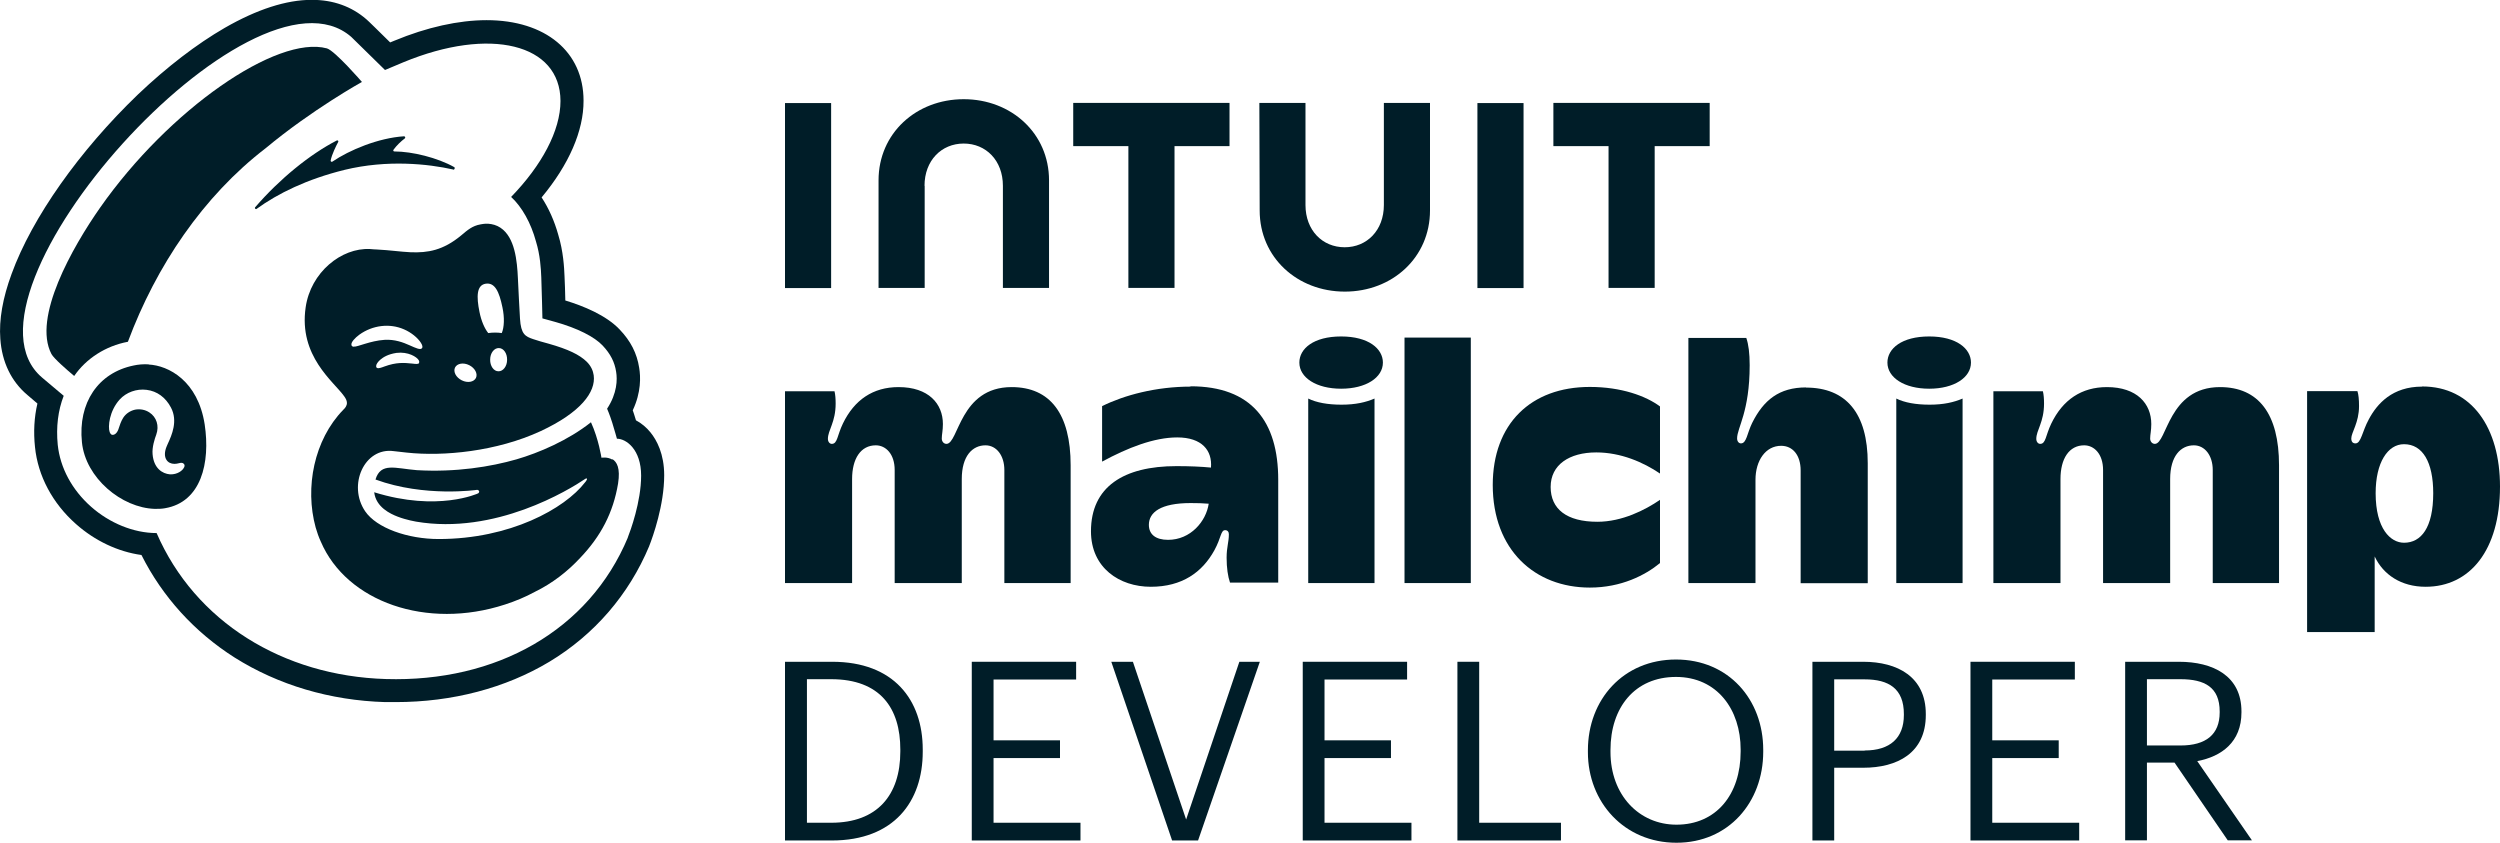
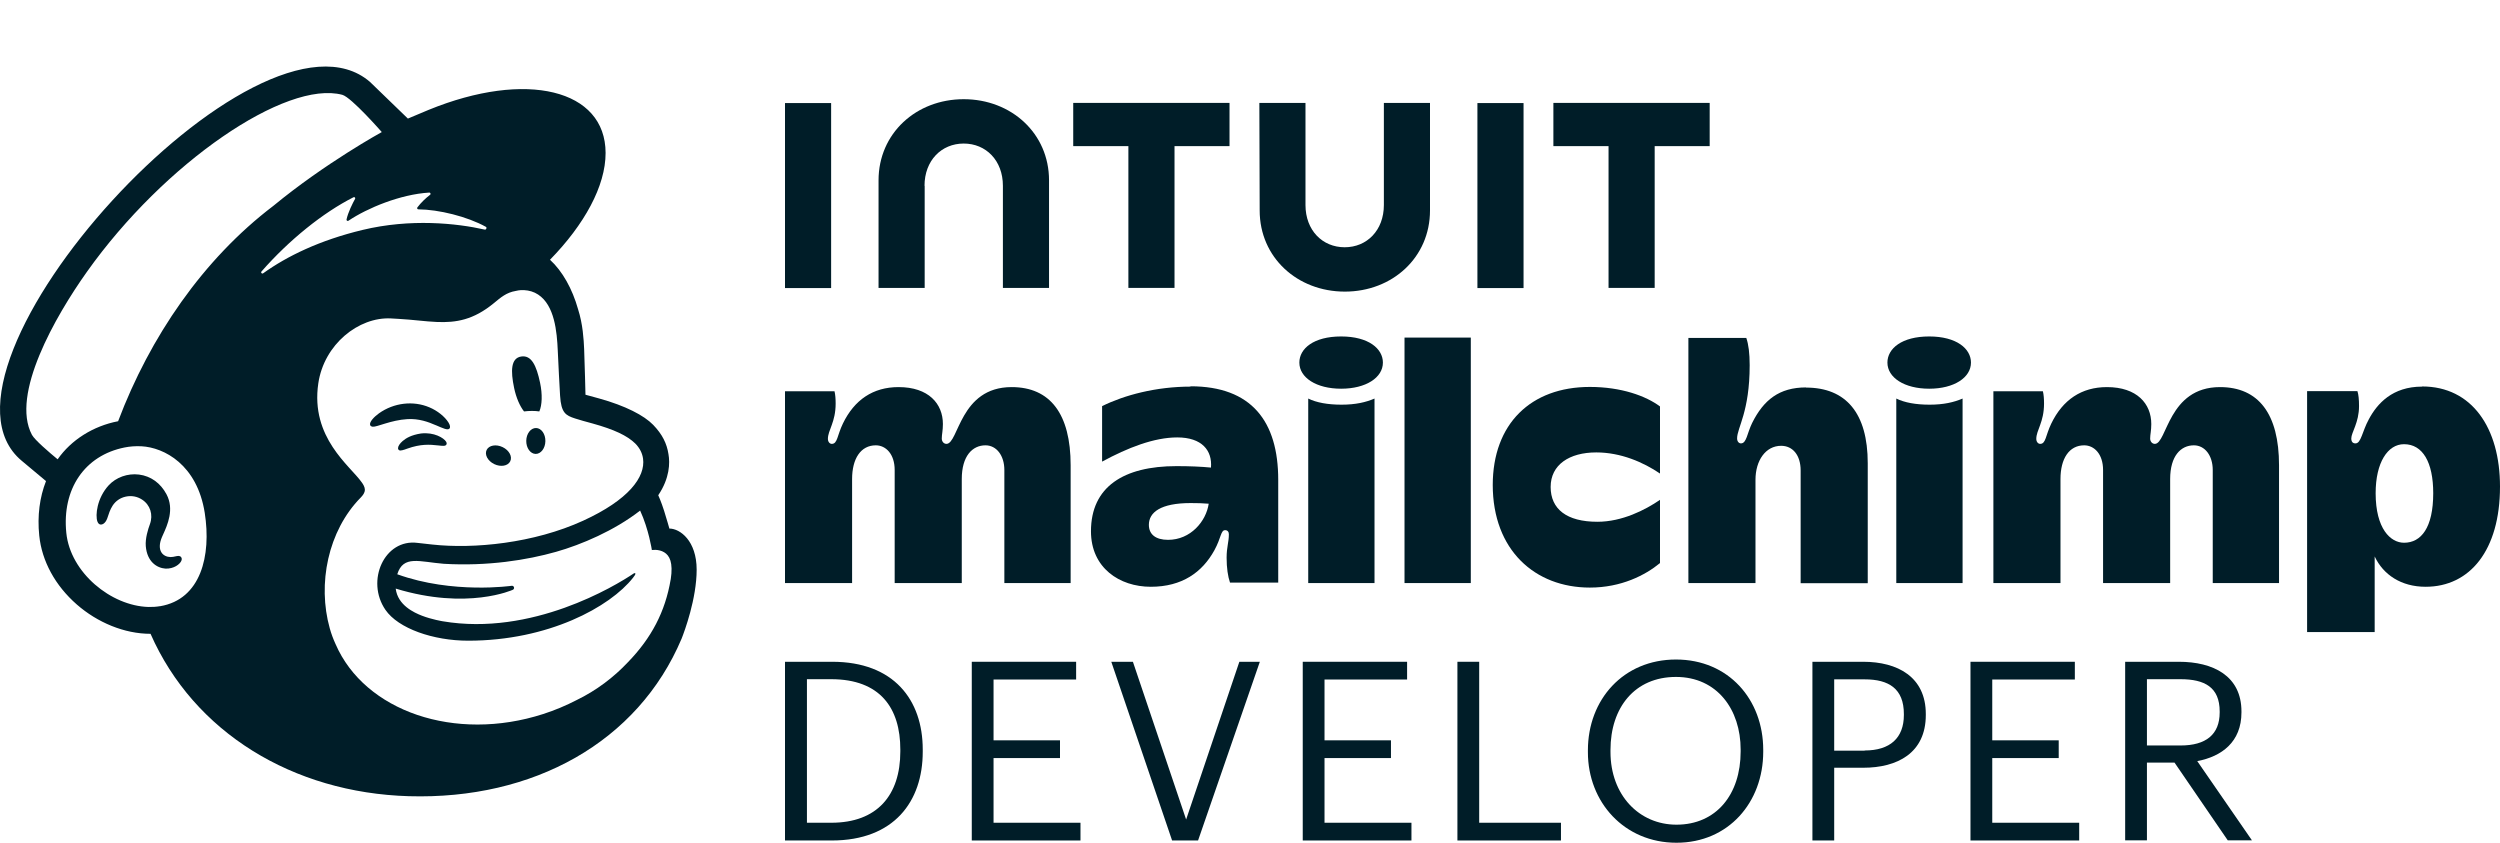
<svg xmlns="http://www.w3.org/2000/svg" id="Layer_2" data-name="Layer 2" viewBox="0 0 155 52.25">
  <g id="Layer_1-2" data-name="Layer 1">
    <g>
-       <g>
-         <path d="M9.22,22.59c-.34-.02-.66,.01-.93,.07-2.21,.45-3.46,2.32-3.21,4.76,.22,2.21,2.46,4.07,4.52,4.13,.21,0,.43,0,.63-.04,2.24-.38,2.82-2.81,2.46-5.2-.42-2.7-2.24-3.65-3.48-3.71Zm2.19,6.39c-.08,.19-.41,.45-.87,.43-.48-.04-1.01-.38-1.08-1.25-.04-.43,.13-.95,.23-1.22,.19-.53,.02-1.08-.43-1.37-.26-.17-.58-.23-.89-.17-.3,.07-.56,.24-.73,.5-.14,.22-.22,.48-.27,.63-.01,.04-.02,.07-.03,.09-.1,.27-.26,.35-.37,.34-.05,0-.12-.04-.17-.17-.12-.34-.02-1.31,.62-2.02,.41-.45,1.05-.68,1.67-.6,.65,.08,1.18,.47,1.51,1.1,.44,.83,.05,1.71-.19,2.23-.03,.06-.05,.11-.07,.16-.15,.35-.15,.65-.02,.85,.1,.16,.28,.25,.5,.25,.1,0,.19-.02,.27-.04,.12-.03,.23-.05,.31,.04,.03,.03,.07,.1,.02,.21Z" style="fill: #001d28;" />
-         <path d="M40.34,26.82c-.26-.32-.57-.58-.91-.76-.03-.09-.06-.19-.09-.29-.04-.12-.07-.23-.11-.33,.53-1.12,.49-2.09,.4-2.63-.14-.91-.53-1.67-1.22-2.39-.84-.88-2.24-1.45-3.36-1.79-.01-.53-.03-1.13-.05-1.51-.02-.5-.07-1.53-.39-2.57-.24-.86-.59-1.64-1.03-2.31,1.69-2.03,2.61-4.13,2.6-6,0-3.03-2.36-4.99-6.01-4.99-1.73,0-3.71,.44-5.71,1.27,0,0-.11,.05-.27,.11-.61-.6-1.41-1.39-1.47-1.43-.92-.8-2.06-1.21-3.39-1.21-1.58,0-3.4,.59-5.4,1.74-1.73,1-3.58,2.42-5.37,4.12C4.93,9.34,1.99,13.49,.72,16.98,.17,18.47-.07,19.83,.02,21.01c.1,1.44,.68,2.64,1.68,3.48l.62,.53c-.2,.85-.25,1.76-.15,2.7,.18,1.78,1.08,3.48,2.54,4.77,1.17,1.04,2.61,1.72,4.06,1.92,1.3,2.59,3.29,4.78,5.78,6.36,2.7,1.7,5.92,2.66,9.33,2.76,.22,0,.44,0,.65,0h0c3.52,0,6.81-.87,9.53-2.5,2.79-1.68,4.93-4.16,6.19-7.17,0-.01,0-.02,.01-.03,.22-.56,.92-2.52,.92-4.36,0-1.33-.46-2.18-.85-2.66Zm-1.41,6.5c-2.41,5.77-8.16,8.99-15.01,8.78-6.38-.19-11.83-3.56-14.21-9.05-1.44,0-2.93-.63-4.06-1.63-1.19-1.05-1.92-2.42-2.07-3.84-.11-1.11,.02-2.14,.37-3.04l-1.34-1.13C-3.5,18.23,15.65-3.06,21.78,2.29c.03,.03,2.08,2.04,2.09,2.05,0,0,1.13-.48,1.14-.48,5.37-2.22,9.73-1.15,9.74,2.4,0,1.85-1.17,4-3.06,5.95,.68,.63,1.23,1.62,1.54,2.76,.26,.84,.31,1.69,.33,2.23,.03,.75,.07,2.51,.07,2.54,.05,.01,.59,.16,.76,.21,1.44,.4,2.47,.94,2.97,1.47,.5,.53,.75,1.04,.84,1.63,.08,.48,.07,1.33-.56,2.29,0,0,.16,.36,.32,.87,.16,.51,.27,.93,.29,.99,.58,0,1.5,.67,1.5,2.29s-.67,3.44-.83,3.84Z" style="fill: #001d28;" />
-         <path d="M37.97,28.5c-.31-.19-.68-.12-.68-.12,0,0-.17-1.15-.65-2.2-1.41,1.12-3.24,1.9-4.62,2.3-1.6,.46-3.76,.81-6.18,.67-1.34-.11-2.23-.5-2.56,.58,3.06,1.12,6.3,.64,6.3,.64,.06,0,.12,.04,.13,.1,0,.05-.03,.1-.07,.12,0,0-2.49,1.16-6.44-.07,.11,.93,1.01,1.34,1.45,1.51,.54,.21,1.14,.31,1.14,.31,4.9,.84,9.48-1.96,10.51-2.66,.08-.05,.13,0,.07,.09-.06,.09-.06,.1-.1,.14-1.26,1.63-4.65,3.51-9.07,3.51-1.92,0-3.85-.68-4.56-1.72-1.1-1.62-.05-3.98,1.77-3.73,0,0,.62,.07,.8,.09,2.28,.25,5.59-.07,8.31-1.33,2.49-1.16,3.43-2.43,3.29-3.46-.04-.28-.16-.57-.43-.84-.45-.44-1.16-.78-2.36-1.12-.4-.11-.66-.18-.95-.28-.51-.17-.77-.31-.83-1.27-.03-.42-.1-1.9-.13-2.51-.05-1.07-.18-2.53-1.08-3.13-.24-.16-.5-.23-.77-.25-.27-.01-.41,.04-.46,.04-.52,.09-.82,.36-1.2,.68-1.13,.94-2.08,1.09-3.14,1.05-.63-.03-1.3-.13-2.07-.17-.15,0-.3-.02-.45-.03-1.77-.09-3.68,1.44-3.99,3.62-.44,3.03,1.75,4.6,2.39,5.51,.08,.11,.17,.26,.17,.41,0,.18-.11,.32-.23,.43,0,0,0,0,0,0-1.81,1.86-2.39,4.82-1.71,7.29,.09,.31,.19,.6,.32,.88,1.6,3.74,6.57,5.48,11.42,3.9,.65-.21,1.27-.47,1.84-.78,1.09-.53,2.04-1.27,2.82-2.11,1.29-1.35,2.05-2.81,2.35-4.61,.15-.96-.07-1.34-.36-1.52Zm-6.53-6.19c0,.4-.25,.72-.54,.71-.29,0-.52-.33-.51-.73,0-.4,.25-.72,.54-.71,.29,0,.52,.33,.51,.73Zm-1.33-4.72c.57-.09,.84,.49,1.04,1.46,.14,.65,.11,1.25-.04,1.6-.26-.04-.55-.04-.84,0-.23-.29-.43-.75-.54-1.3-.2-.97-.18-1.67,.38-1.76Zm-1.9,5.2c.13-.26,.52-.33,.88-.15,.36,.18,.54,.53,.42,.79-.13,.26-.52,.33-.88,.15-.36-.18-.54-.53-.42-.79Zm-2.22-.29c-.06,.09-.18,.07-.45,.04-.48-.05-.96-.09-1.7,.18,0,0-.27,.11-.39,.11-.03,0-.06-.01-.09-.03-.02-.01-.04-.04-.04-.1,0-.11,.1-.26,.26-.4,.19-.16,.48-.34,1-.42,.73-.09,1.26,.25,1.38,.45,.05,.09,.03,.14,.02,.17Zm-4.05-1c-.1-.01-.14-.05-.15-.11-.04-.17,.22-.44,.49-.64,.82-.59,1.88-.72,2.77-.33,.44,.19,.85,.52,1.05,.84,.1,.16,.12,.28,.05,.34-.1,.1-.35-.01-.75-.19s-.93-.38-1.56-.34c-.9,.06-1.68,.45-1.9,.42Z" style="fill: #001d28;" />
-         <path d="M28.1,10.52c.08,.02,.13-.12,.06-.16-1.03-.58-2.6-.97-3.71-.97-.06,0-.09-.06-.05-.11,.19-.26,.46-.52,.7-.7,.05-.04,.02-.13-.05-.13-1.59,.1-3.4,.86-4.44,1.57-.05,.04-.12-.01-.11-.07,.08-.39,.34-.91,.47-1.15,.03-.06-.03-.12-.09-.09-1.67,.86-3.54,2.38-5.06,4.14-.05,.06,.03,.15,.09,.1,1.31-.95,3.11-1.84,5.46-2.42,2.64-.64,5.18-.37,6.73-.02Z" style="fill: #001d28;" />
-         <path d="M22.44,5.08s-1.67-1.93-2.17-2.08c-3.1-.84-9.79,3.78-14.06,9.87-1.73,2.47-4.2,6.83-3.02,9.08,.15,.28,.97,.99,1.41,1.36,.74-1.08,1.95-1.86,3.33-2.12,1.75-4.7,4.67-9.03,8.54-12,2.87-2.39,5.97-4.11,5.97-4.11Z" style="fill: #001d28;" />
+       <g transform="translate(0 4.125) scale(1.0284)">
+         <path d="M31.593 20.793C31.918 20.754 32.23 20.752 32.515 20.793C32.681 20.417 32.71 19.771 32.56 19.065C32.338 18.018 32.038 17.385 31.419 17.483C30.799 17.582 30.776 18.34 30.997 19.387C31.122 19.976 31.344 20.479 31.591 20.791L31.593 20.793Z" fill="#001d28" />
+         <path d="M26.271 21.621C26.715 21.813 26.988 21.941 27.093 21.83C27.162 21.761 27.141 21.628 27.035 21.458C26.817 21.106 26.367 20.747 25.889 20.547C24.912 20.131 23.747 20.269 22.848 20.907C22.551 21.121 22.27 21.419 22.311 21.599C22.325 21.658 22.369 21.702 22.473 21.715C22.717 21.742 23.573 21.316 24.557 21.257C25.253 21.215 25.828 21.429 26.271 21.623V21.621Z" fill="#001d28" />
+         <path d="M25.378 22.123C24.799 22.212 24.482 22.401 24.277 22.576C24.103 22.725 23.994 22.892 23.996 23.01C23.996 23.066 24.022 23.098 24.04 23.114C24.066 23.138 24.098 23.15 24.136 23.15C24.265 23.15 24.559 23.034 24.559 23.034C25.362 22.749 25.893 22.784 26.418 22.843C26.708 22.875 26.846 22.894 26.909 22.794C26.928 22.766 26.95 22.705 26.892 22.613C26.757 22.395 26.174 22.03 25.378 22.123Z" fill="#001d28" />
+         <path d="M29.795 23.968C30.187 24.158 30.619 24.084 30.76 23.801C30.902 23.518 30.697 23.136 30.305 22.946C29.913 22.756 29.481 22.83 29.34 23.113C29.2 23.395 29.403 23.778 29.795 23.968Z" fill="#001d28" />
+         <path d="M32.318 21.793C31.998 21.788 31.734 22.133 31.727 22.564C31.721 22.995 31.973 23.348 32.29 23.355C32.609 23.36 32.873 23.015 32.88 22.584C32.887 22.153 32.635 21.799 32.318 21.793Z" fill="#001d28" />
+         <path d="M10.578 29.531C10.49 29.551 10.391 29.575 10.281 29.573C10.048 29.568 9.848 29.47 9.737 29.3C9.592 29.08 9.601 28.751 9.761 28.376C9.783 28.325 9.809 28.27 9.836 28.207C10.092 27.642 10.52 26.694 10.039 25.791C9.678 25.111 9.089 24.689 8.38 24.599C7.699 24.514 6.998 24.763 6.551 25.249C5.847 26.017 5.736 27.061 5.873 27.431C5.922 27.566 6.001 27.605 6.057 27.611C6.176 27.627 6.354 27.541 6.464 27.246C6.473 27.224 6.483 27.192 6.497 27.15C6.546 26.994 6.638 26.704 6.79 26.472C6.973 26.19 7.256 25.997 7.588 25.928C7.928 25.855 8.274 25.919 8.564 26.108C9.057 26.426 9.248 27.024 9.036 27.595C8.927 27.889 8.75 28.453 8.789 28.916C8.868 29.854 9.453 30.23 9.976 30.27C10.486 30.288 10.843 30.006 10.933 29.8C10.986 29.677 10.942 29.603 10.913 29.571C10.834 29.474 10.703 29.504 10.577 29.532L10.578 29.531Z" fill="#001d28" />
+         <path d="M40.356 27.857C40.337 27.79 40.209 27.334 40.037 26.783C39.863 26.233 39.684 25.845 39.684 25.845C40.381 24.815 40.393 23.894 40.301 23.372C40.202 22.725 39.929 22.173 39.38 21.604C38.831 21.035 37.705 20.451 36.126 20.013C35.945 19.962 35.35 19.801 35.297 19.786C35.294 19.752 35.253 17.856 35.217 17.041C35.191 16.454 35.14 15.534 34.85 14.63C34.506 13.406 33.907 12.334 33.158 11.649C35.224 9.536 36.513 7.207 36.51 5.21C36.505 1.37 31.726 0.208 25.838 2.614C25.831 2.617 24.6 3.133 24.591 3.138C24.586 3.133 22.337 0.954 22.302 0.924C15.586 -4.858 -5.405 18.173 1.307 23.766L2.774 24.992C2.393 25.965 2.243 27.079 2.366 28.278C2.523 29.817 3.328 31.294 4.631 32.433C5.869 33.516 7.496 34.201 9.076 34.2C11.687 40.14 17.655 43.785 24.651 43.99C32.155 44.211 38.456 40.734 41.094 34.489C41.267 34.051 42 32.077 42 30.334C42 28.591 40.997 27.855 40.358 27.855L40.356 27.857ZM9.652 32.533C9.424 32.572 9.192 32.587 8.956 32.582C6.69 32.521 4.24 30.507 3.998 28.118C3.729 25.478 5.097 23.446 7.517 22.965C7.807 22.907 8.156 22.874 8.533 22.894C9.889 22.968 11.886 23.995 12.344 26.911C12.748 29.494 12.107 32.122 9.654 32.536L9.652 32.533ZM7.121 21.384C5.615 21.673 4.286 22.515 3.475 23.68C2.988 23.281 2.085 22.506 1.926 22.205C0.63 19.776 3.34 15.051 5.235 12.384C9.913 5.789 17.244 0.801 20.638 1.705C21.189 1.86 23.017 3.951 23.017 3.951C23.017 3.951 19.625 5.808 16.48 8.399C12.241 11.62 9.04 16.302 7.121 21.384ZM15.765 12.356C17.428 10.458 19.476 8.808 21.311 7.881C21.375 7.849 21.443 7.916 21.407 7.978C21.262 8.239 20.981 8.796 20.892 9.219C20.878 9.285 20.952 9.335 21.008 9.296C22.149 8.529 24.136 7.705 25.877 7.599C25.952 7.594 25.988 7.69 25.928 7.734C25.664 7.934 25.374 8.212 25.163 8.493C25.127 8.541 25.161 8.61 25.221 8.61C26.444 8.618 28.168 9.041 29.292 9.664C29.369 9.706 29.314 9.85 29.229 9.832C27.528 9.446 24.745 9.155 21.854 9.852C19.273 10.473 17.303 11.433 15.866 12.465C15.792 12.517 15.705 12.423 15.765 12.356ZM40.433 30.925C40.107 32.874 39.268 34.456 37.857 35.912C36.999 36.824 35.956 37.617 34.763 38.195C34.13 38.523 33.455 38.808 32.744 39.037C27.426 40.751 21.983 38.867 20.23 34.819C20.09 34.514 19.971 34.196 19.879 33.863C19.132 31.196 19.766 27.995 21.75 25.982C21.873 25.854 21.997 25.702 21.997 25.512C21.997 25.354 21.895 25.185 21.806 25.066C21.112 24.072 18.707 22.379 19.19 19.101C19.536 16.747 21.622 15.088 23.568 15.186C23.732 15.194 23.897 15.204 24.061 15.215C24.903 15.263 25.639 15.371 26.333 15.4C27.494 15.449 28.538 15.282 29.774 14.265C30.192 13.921 30.527 13.623 31.093 13.529C31.153 13.519 31.301 13.467 31.596 13.48C31.898 13.496 32.186 13.578 32.444 13.748C33.435 14.4 33.576 15.977 33.627 17.131C33.656 17.789 33.736 19.383 33.766 19.841C33.829 20.887 34.107 21.035 34.671 21.218C34.988 21.321 35.282 21.399 35.717 21.518C37.03 21.882 37.808 22.251 38.297 22.725C38.591 23.022 38.725 23.337 38.768 23.636C38.923 24.751 37.891 26.128 35.161 27.379C32.176 28.746 28.555 29.093 26.055 28.817C25.862 28.795 25.181 28.719 25.178 28.719C23.177 28.453 22.035 31.006 23.237 32.755C24.011 33.881 26.119 34.615 28.229 34.615C33.066 34.615 36.783 32.577 38.166 30.817C38.207 30.765 38.212 30.758 38.277 30.662C38.345 30.561 38.289 30.506 38.203 30.563C37.074 31.326 32.055 34.356 26.687 33.444C26.687 33.444 26.036 33.338 25.441 33.109C24.968 32.927 23.977 32.477 23.856 31.474C28.188 32.795 30.916 31.546 30.916 31.546C30.965 31.526 30.999 31.47 30.992 31.415C30.985 31.348 30.924 31.297 30.856 31.304C30.856 31.304 27.305 31.822 23.95 30.61C24.315 29.438 25.287 29.861 26.756 29.979C29.403 30.134 31.775 29.753 33.528 29.256C35.048 28.825 37.044 27.977 38.592 26.77C39.114 27.903 39.3 29.15 39.3 29.15C39.3 29.15 39.704 29.08 40.042 29.285C40.361 29.479 40.596 29.883 40.436 30.927L40.433 30.925ZM24.051 30.745C24.051 30.745 24.051 30.745 24.051 30.746C24.051 30.746 24.051 30.745 24.051 30.743V30.745Z" fill="#001d28" />
      </g>
      <g>
        <g>
          <path d="M62.72,24c-3.22,0-3.28,3.52-4.04,3.52-.16,0-.29-.14-.29-.33,0-.26,.07-.48,.07-.9,0-1.26-.89-2.29-2.75-2.29-1.58,0-2.74,.79-3.45,2.26-.36,.74-.33,1.26-.69,1.26-.13,0-.24-.13-.24-.31,0-.54,.48-1.03,.48-2.19,0-.3-.02-.55-.07-.76h-3.07v11.89h4.16v-6.45c0-1.27,.54-2.09,1.47-2.09,.62,0,1.17,.54,1.17,1.53v7.01h4.16v-6.45c0-1.43,.66-2.09,1.47-2.09,.68,0,1.17,.63,1.17,1.53v7.01h4.11v-7.3c0-3.19-1.27-4.85-3.66-4.85Z" style="fill: #001d28;" />
          <rect x="87.08" y="20.93" width="4.11" height="15.22" style="fill: #001d28;" />
          <path d="M92.55,30.06c0,4.05,2.62,6.37,6.02,6.37,1.95,0,3.44-.77,4.35-1.52v-3.92c-.92,.63-2.35,1.36-3.88,1.36-1.91,0-2.9-.79-2.9-2.16s1.15-2.14,2.83-2.14c1.52,0,2.92,.61,3.95,1.31v-4.16c-.87-.65-2.4-1.21-4.35-1.21-3.65,0-6.02,2.28-6.02,6.09Z" style="fill: #001d28;" />
          <path d="M111.98,24.02c-1.67,0-2.64,.78-3.35,2.21-.31,.63-.34,1.26-.69,1.26-.13,0-.24-.12-.24-.31,0-.66,.78-1.64,.78-4.54,0-.73-.07-1.29-.21-1.69h-3.59v15.2h4.16v-6.4c0-1.2,.63-2.11,1.59-2.11,.72,0,1.21,.58,1.21,1.53v6.99h4.16v-7.44c0-3.11-1.35-4.69-3.83-4.69Z" style="fill: #001d28;" />
          <path d="M150.17,23.97c-1.84,0-2.78,1.05-3.3,2.02-.42,.77-.48,1.5-.83,1.5-.17,0-.26-.1-.26-.31,0-.36,.48-.98,.48-2,0-.41-.03-.72-.1-.93h-3.12v14.94h4.19v-4.69c.53,1.13,1.64,1.88,3.16,1.88,2.74,0,4.61-2.26,4.61-6.21,0-3.64-1.74-6.21-4.83-6.21Zm-1.12,9.68c-.84,0-1.76-.87-1.76-3.07,0-1.91,.75-3.04,1.76-3.04,1.16,0,1.81,1.12,1.81,3.04,0,2.14-.75,3.07-1.81,3.07Z" style="fill: #001d28;" />
          <path d="M119.64,25.09c-.87,0-1.56-.13-2.07-.38v11.44h4.11v-11.44c-.53,.23-1.17,.38-2.05,.38Z" style="fill: #001d28;" />
          <path d="M119.61,20.86c-1.7,0-2.59,.75-2.59,1.62,0,.93,1.05,1.62,2.59,1.62s2.59-.69,2.59-1.62c0-.86-.89-1.62-2.59-1.62Z" style="fill: #001d28;" />
          <path d="M73.82,23.97c-2.15,0-4.12,.53-5.49,1.21v3.44c1.59-.86,3.22-1.5,4.66-1.5,1.53,0,2.18,.81,2.09,1.87-.62-.06-1.31-.09-2.14-.09-3.26,0-5.3,1.27-5.3,4.04,0,2.27,1.77,3.44,3.71,3.44s3.19-.9,3.94-2.26c.43-.78,.39-1.25,.67-1.25,.14,0,.23,.1,.23,.25,0,.5-.14,.79-.14,1.46,0,.63,.08,1.16,.21,1.54h2.99v-6.37c0-3.62-1.65-5.8-5.44-5.8Zm-1.4,9.5c-.77,0-1.19-.34-1.19-.93,0-.77,.72-1.35,2.59-1.35,.41,0,.78,.01,1.12,.04-.16,1.09-1.12,2.24-2.52,2.24Z" style="fill: #001d28;" />
          <path d="M88.66,13.05V6.38h-2.86v6.33c0,1.57-1.05,2.62-2.43,2.62s-2.43-1.05-2.43-2.62V6.38h-2.86l.02,6.67c0,2.91,2.33,5.03,5.28,5.03s5.28-2.12,5.28-5.03Z" style="fill: #001d28;" />
          <polygon points="99.73 17.85 102.59 17.85 102.59 9.06 106 9.06 106 6.38 96.31 6.38 96.31 9.06 99.73 9.06 99.73 17.85" style="fill: #001d28;" />
          <rect x="91.6" y="6.39" width="2.86" height="11.47" style="fill: #001d28;" />
          <polygon points="69.96 17.85 72.82 17.85 72.82 9.06 76.23 9.06 76.23 6.38 66.54 6.38 66.54 9.06 69.96 9.06 69.96 17.85" style="fill: #001d28;" />
          <rect x="48.67" y="6.39" width="2.86" height="11.47" style="fill: #001d28;" />
          <path d="M57.32,11.52c0-1.57,1.05-2.62,2.43-2.62s2.43,1.05,2.43,2.62v6.33h2.86v-6.67c0-2.91-2.34-5.03-5.29-5.03s-5.28,2.12-5.28,5.03v6.67h2.86v-6.33Z" style="fill: #001d28;" />
          <path d="M137.64,24c-3.22,0-3.28,3.52-4.04,3.52-.16,0-.29-.14-.29-.33,0-.26,.07-.48,.07-.9,0-1.26-.89-2.29-2.75-2.29-1.58,0-2.74,.79-3.45,2.26-.36,.74-.33,1.26-.69,1.26-.13,0-.24-.13-.24-.31,0-.54,.48-1.03,.48-2.19,0-.3-.02-.55-.07-.76h-3.07v11.89h4.16v-6.45c0-1.27,.54-2.09,1.47-2.09,.62,0,1.17,.54,1.17,1.53v7.01h4.16v-6.45c0-1.43,.66-2.09,1.47-2.09,.68,0,1.17,.63,1.17,1.53v7.01h4.11v-7.3c0-3.19-1.27-4.85-3.66-4.85Z" style="fill: #001d28;" />
          <path d="M83.18,25.09c-.87,0-1.56-.13-2.07-.38v11.44h4.11v-11.44c-.53,.23-1.17,.38-2.05,.38Z" style="fill: #001d28;" />
          <path d="M83.15,20.86c-1.7,0-2.59,.75-2.59,1.62,0,.93,1.05,1.62,2.59,1.62s2.59-.69,2.59-1.62c0-.86-.89-1.62-2.59-1.62Z" style="fill: #001d28;" />
        </g>
        <path d="M48.67,41.03h2.93c3.81,0,5.61,2.36,5.61,5.44v.14c0,3.07-1.77,5.5-5.64,5.5h-2.9v-11.08Zm2.87,9.98c2.85,0,4.28-1.71,4.28-4.42v-.12c0-2.56-1.24-4.36-4.29-4.36h-1.5v8.9h1.52Z" style="fill: #001d28;" />
        <path d="M60.26,41.03h6.46v1.1h-5.12v3.77h4.12v1.1h-4.12v4.01h5.39v1.1h-6.74v-11.08Z" style="fill: #001d28;" />
        <path d="M68.91,41.03h1.33l3.3,9.78,3.3-9.78h1.27l-3.83,11.08h-1.61l-3.77-11.08Z" style="fill: #001d28;" />
        <path d="M80.78,41.03h6.46v1.1h-5.12v3.77h4.12v1.1h-4.12v4.01h5.39v1.1h-6.74v-11.08Z" style="fill: #001d28;" />
        <path d="M90.36,41.03h1.35v9.98h5.07v1.1h-6.42v-11.08Z" style="fill: #001d28;" />
        <path d="M98.45,46.64v-.12c0-3.15,2.2-5.63,5.46-5.63s5.41,2.48,5.41,5.6v.12c0,3.13-2.15,5.64-5.38,5.64s-5.49-2.51-5.49-5.61Zm9.47-.05v-.12c0-2.48-1.46-4.5-4.01-4.5s-4.06,1.89-4.06,4.53v.12c0,2.68,1.78,4.51,4.09,4.51,2.46,0,3.98-1.86,3.98-4.54Z" style="fill: #001d28;" />
        <path d="M112.37,41.03h3.15c2.12,0,3.88,.93,3.88,3.24v.06c0,2.36-1.77,3.27-3.88,3.27h-1.8v4.51h-1.35v-11.08Zm3.24,5.5c1.58,0,2.43-.78,2.43-2.2v-.06c0-1.57-.93-2.15-2.43-2.15h-1.89v4.42h1.89Z" style="fill: #001d28;" />
        <path d="M122.18,41.03h6.46v1.1h-5.12v3.77h4.12v1.1h-4.12v4.01h5.39v1.1h-6.74v-11.08Z" style="fill: #001d28;" />
        <path d="M131.76,41.03h3.33c2.12,0,3.88,.87,3.88,3.08v.06c0,1.83-1.22,2.73-2.74,3.02l3.39,4.91h-1.5l-3.3-4.82h-1.71v4.82h-1.35v-11.08Zm3.43,5.19c1.58,0,2.43-.68,2.43-2.05v-.06c0-1.5-.93-2-2.43-2h-2.08v4.11h2.08Z" style="fill: #001d28;" />
      </g>
    </g>
  </g>
</svg>
